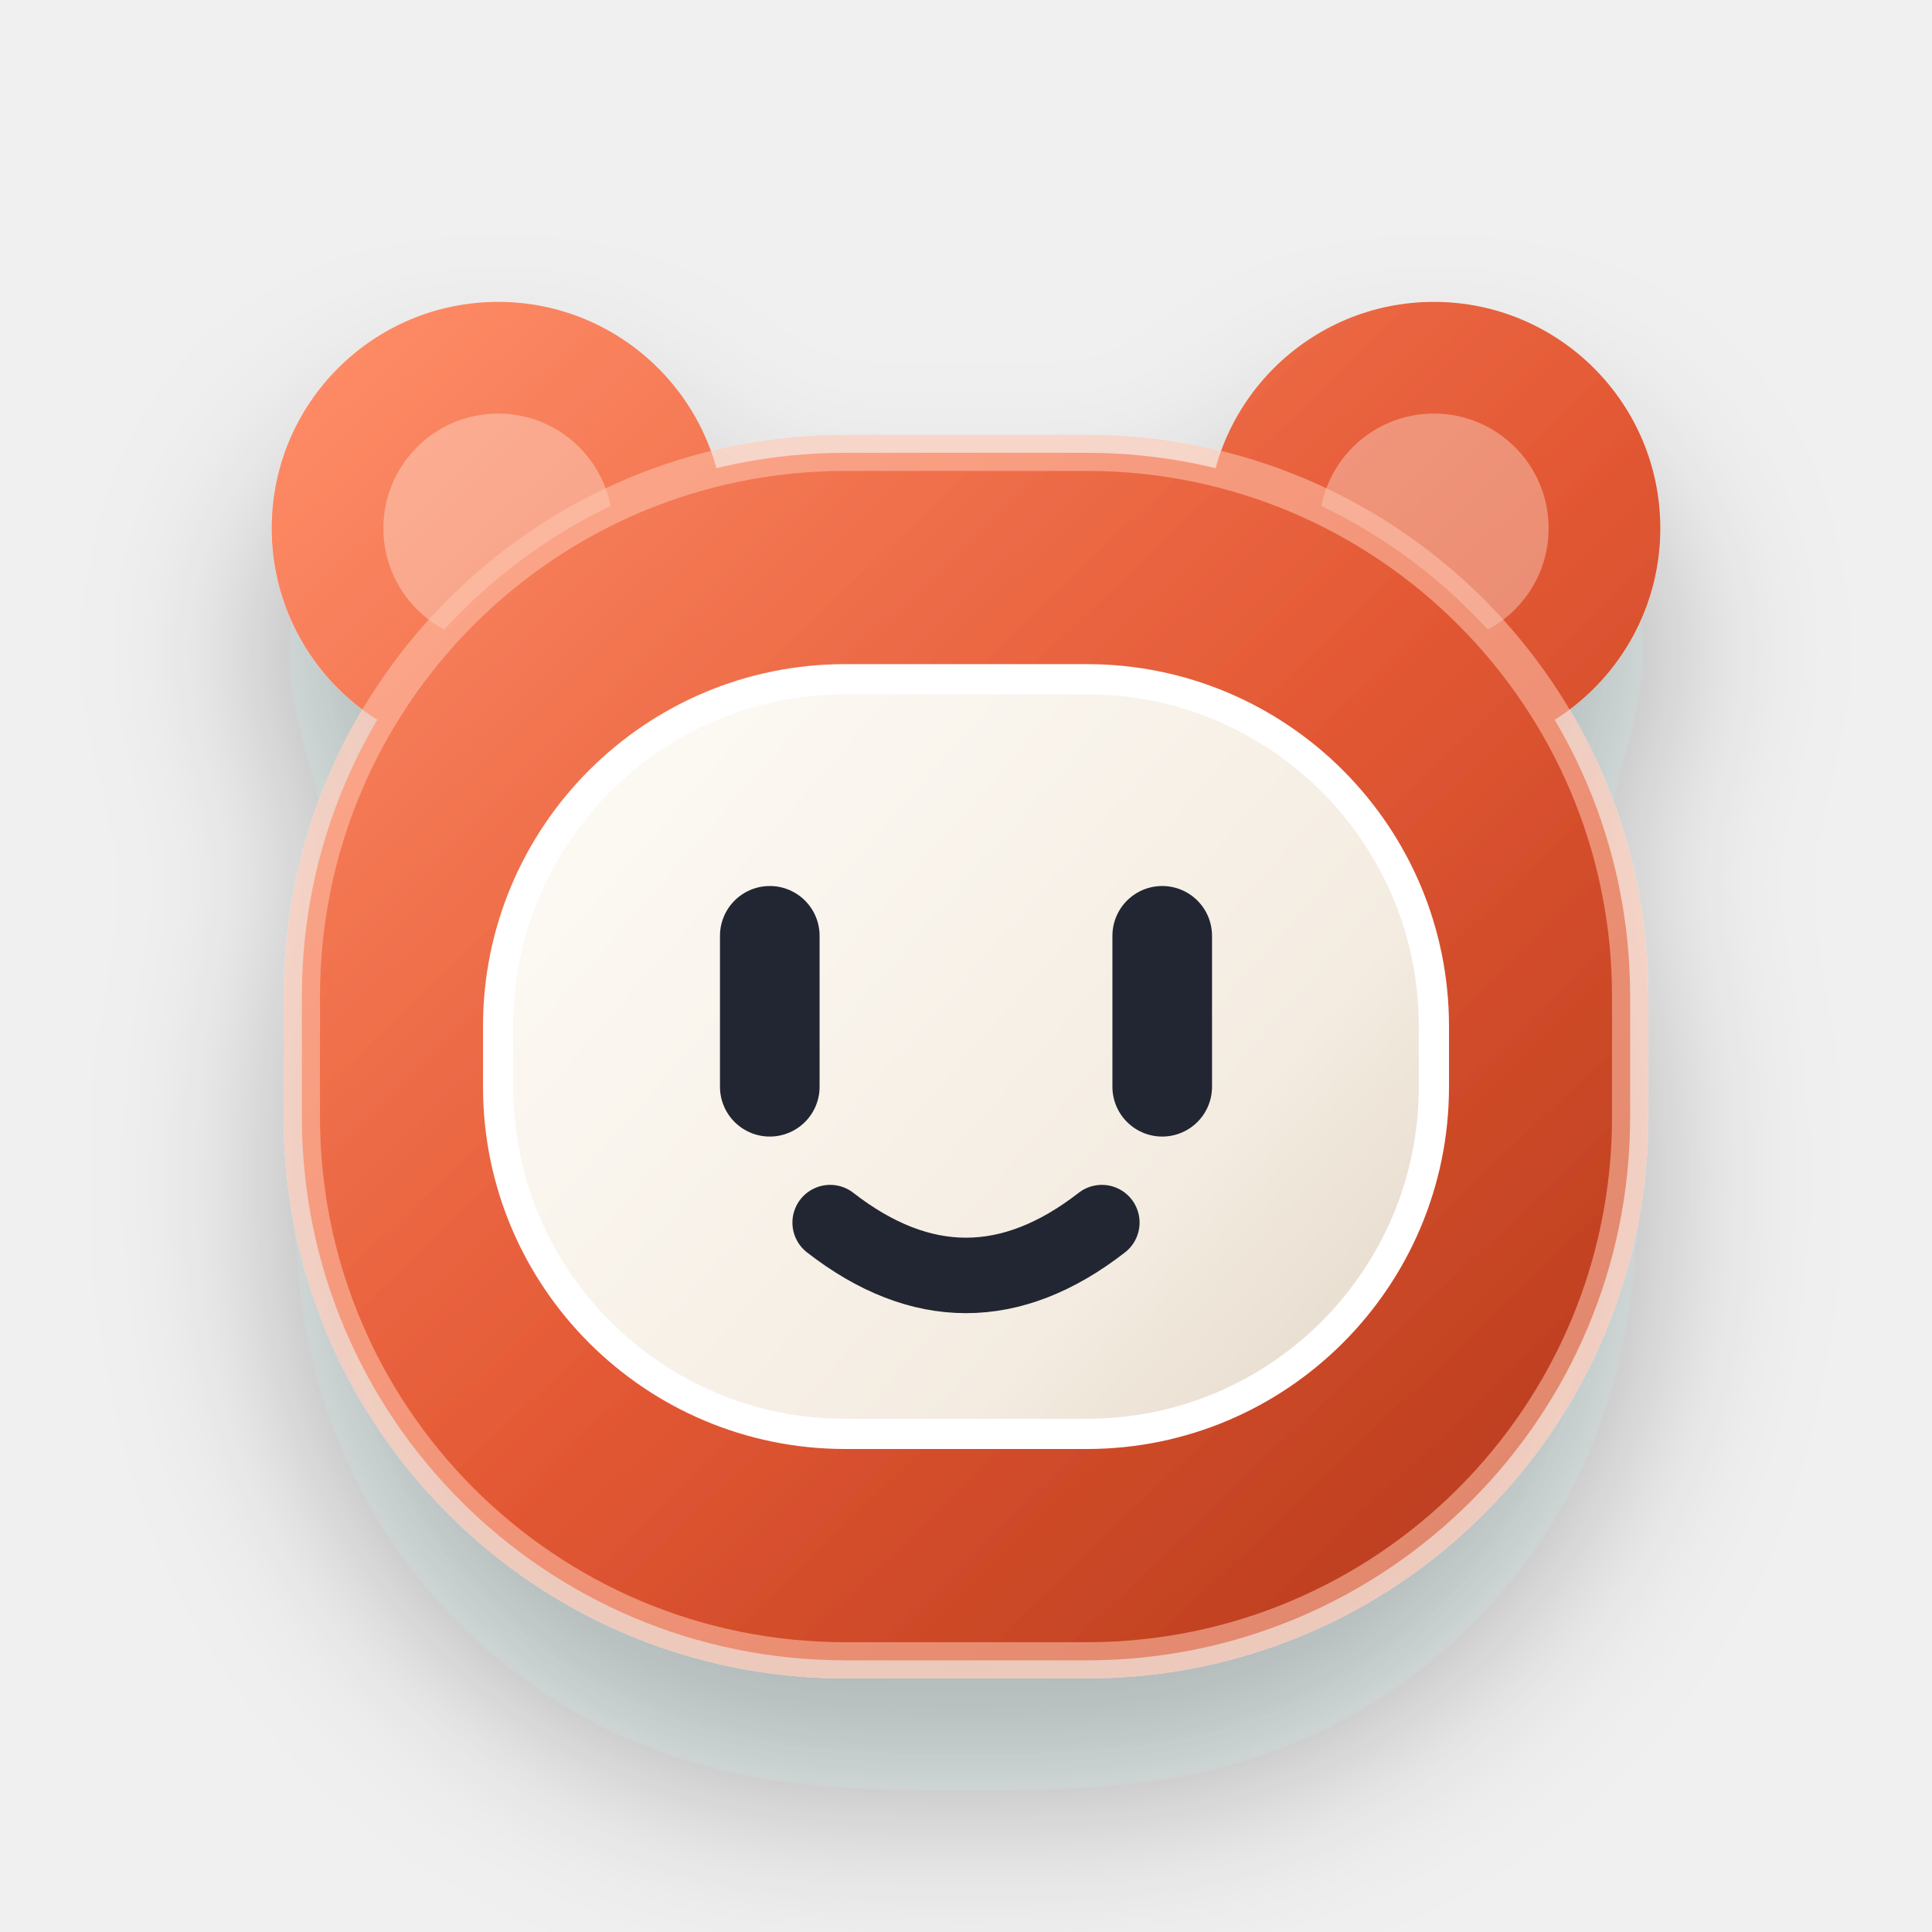
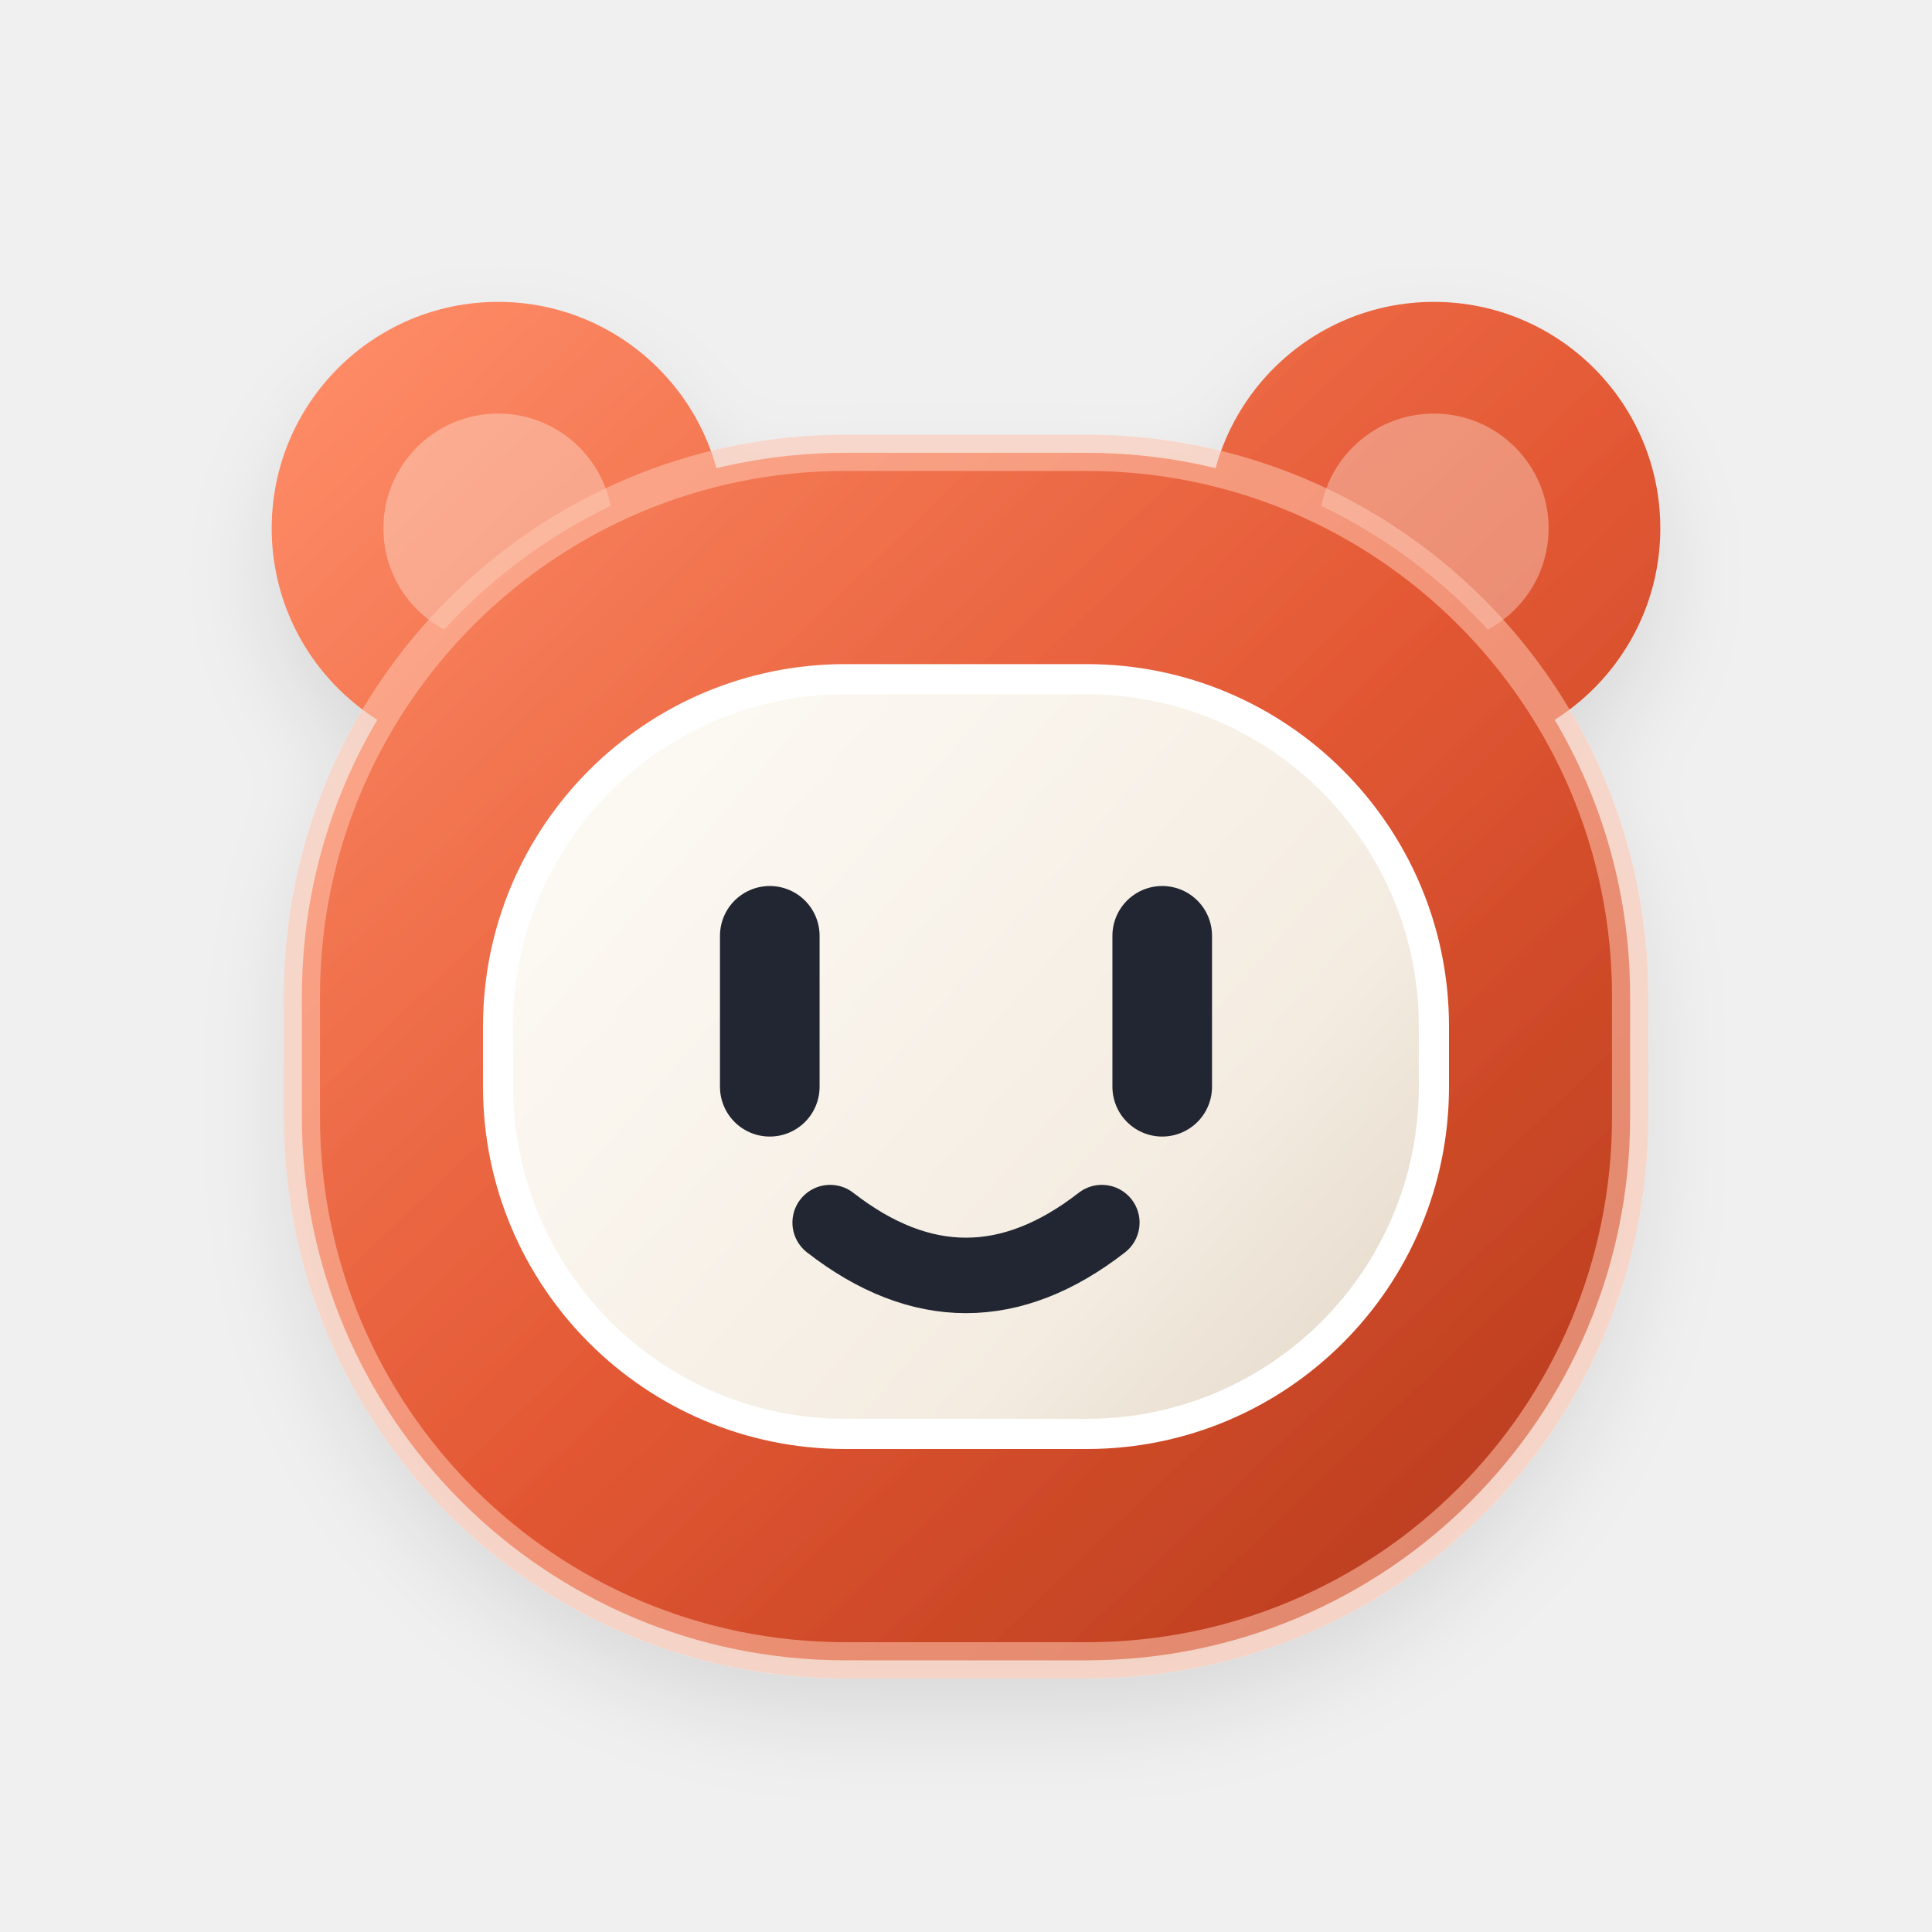
<svg xmlns="http://www.w3.org/2000/svg" viewBox="0 0 64 64" fill="none">
  <defs>
    <linearGradient id="ag-shell" x1="10" y1="10" x2="54" y2="56" gradientUnits="userSpaceOnUse">
      <stop offset="0" stop-color="#ff8e69" />
      <stop offset="0.52" stop-color="#e35834" />
      <stop offset="1" stop-color="#b03618" />
    </linearGradient>
    <linearGradient id="ag-face" x1="16" y1="20" x2="48" y2="48" gradientUnits="userSpaceOnUse">
      <stop offset="0" stop-color="#fffdf9" />
      <stop offset="0.7" stop-color="#f4ece1" />
      <stop offset="1" stop-color="#e0d4c4" />
    </linearGradient>
    <filter id="ag-shadow" x="-20%" y="-20%" width="140%" height="140%">
-       <feDropShadow dx="0" dy="4" stdDeviation="3" flood-color="#0f141c" flood-opacity="0.28" />
+       <feDropShadow dx="0" dy="1.5" stdDeviation="1.5" flood-color="#0f141c" flood-opacity="0.1" />
    </filter>
  </defs>
  <g filter="url(#ag-shadow)">
    <circle cx="16.5" cy="17.5" r="7.5" fill="url(#ag-shell)" />
    <circle cx="47.5" cy="17.5" r="7.5" fill="url(#ag-shell)" />
    <circle cx="16.5" cy="17.5" r="3.8" fill="#fff5ee" fill-opacity="0.35" />
    <circle cx="47.5" cy="17.5" r="3.8" fill="#fff5ee" fill-opacity="0.35" />
    <rect x="10" y="15" width="44" height="40" rx="18" fill="url(#ag-shell)" stroke="#ffc4ae" stroke-opacity="0.55" stroke-width="1.2" />
    <rect x="16.5" y="22.5" width="31" height="25" rx="11.5" fill="url(#ag-face)" stroke="#ffffff" stroke-width="1" />
    <path d="M25.5 31 V36 M38.5 31 V36" stroke="#222731" stroke-width="3.3" stroke-linecap="round" />
    <path d="M27.5 40.5 Q32 44 36.5 40.5" stroke="#222731" stroke-width="2.5" stroke-linecap="round" />
  </g>
</svg>
